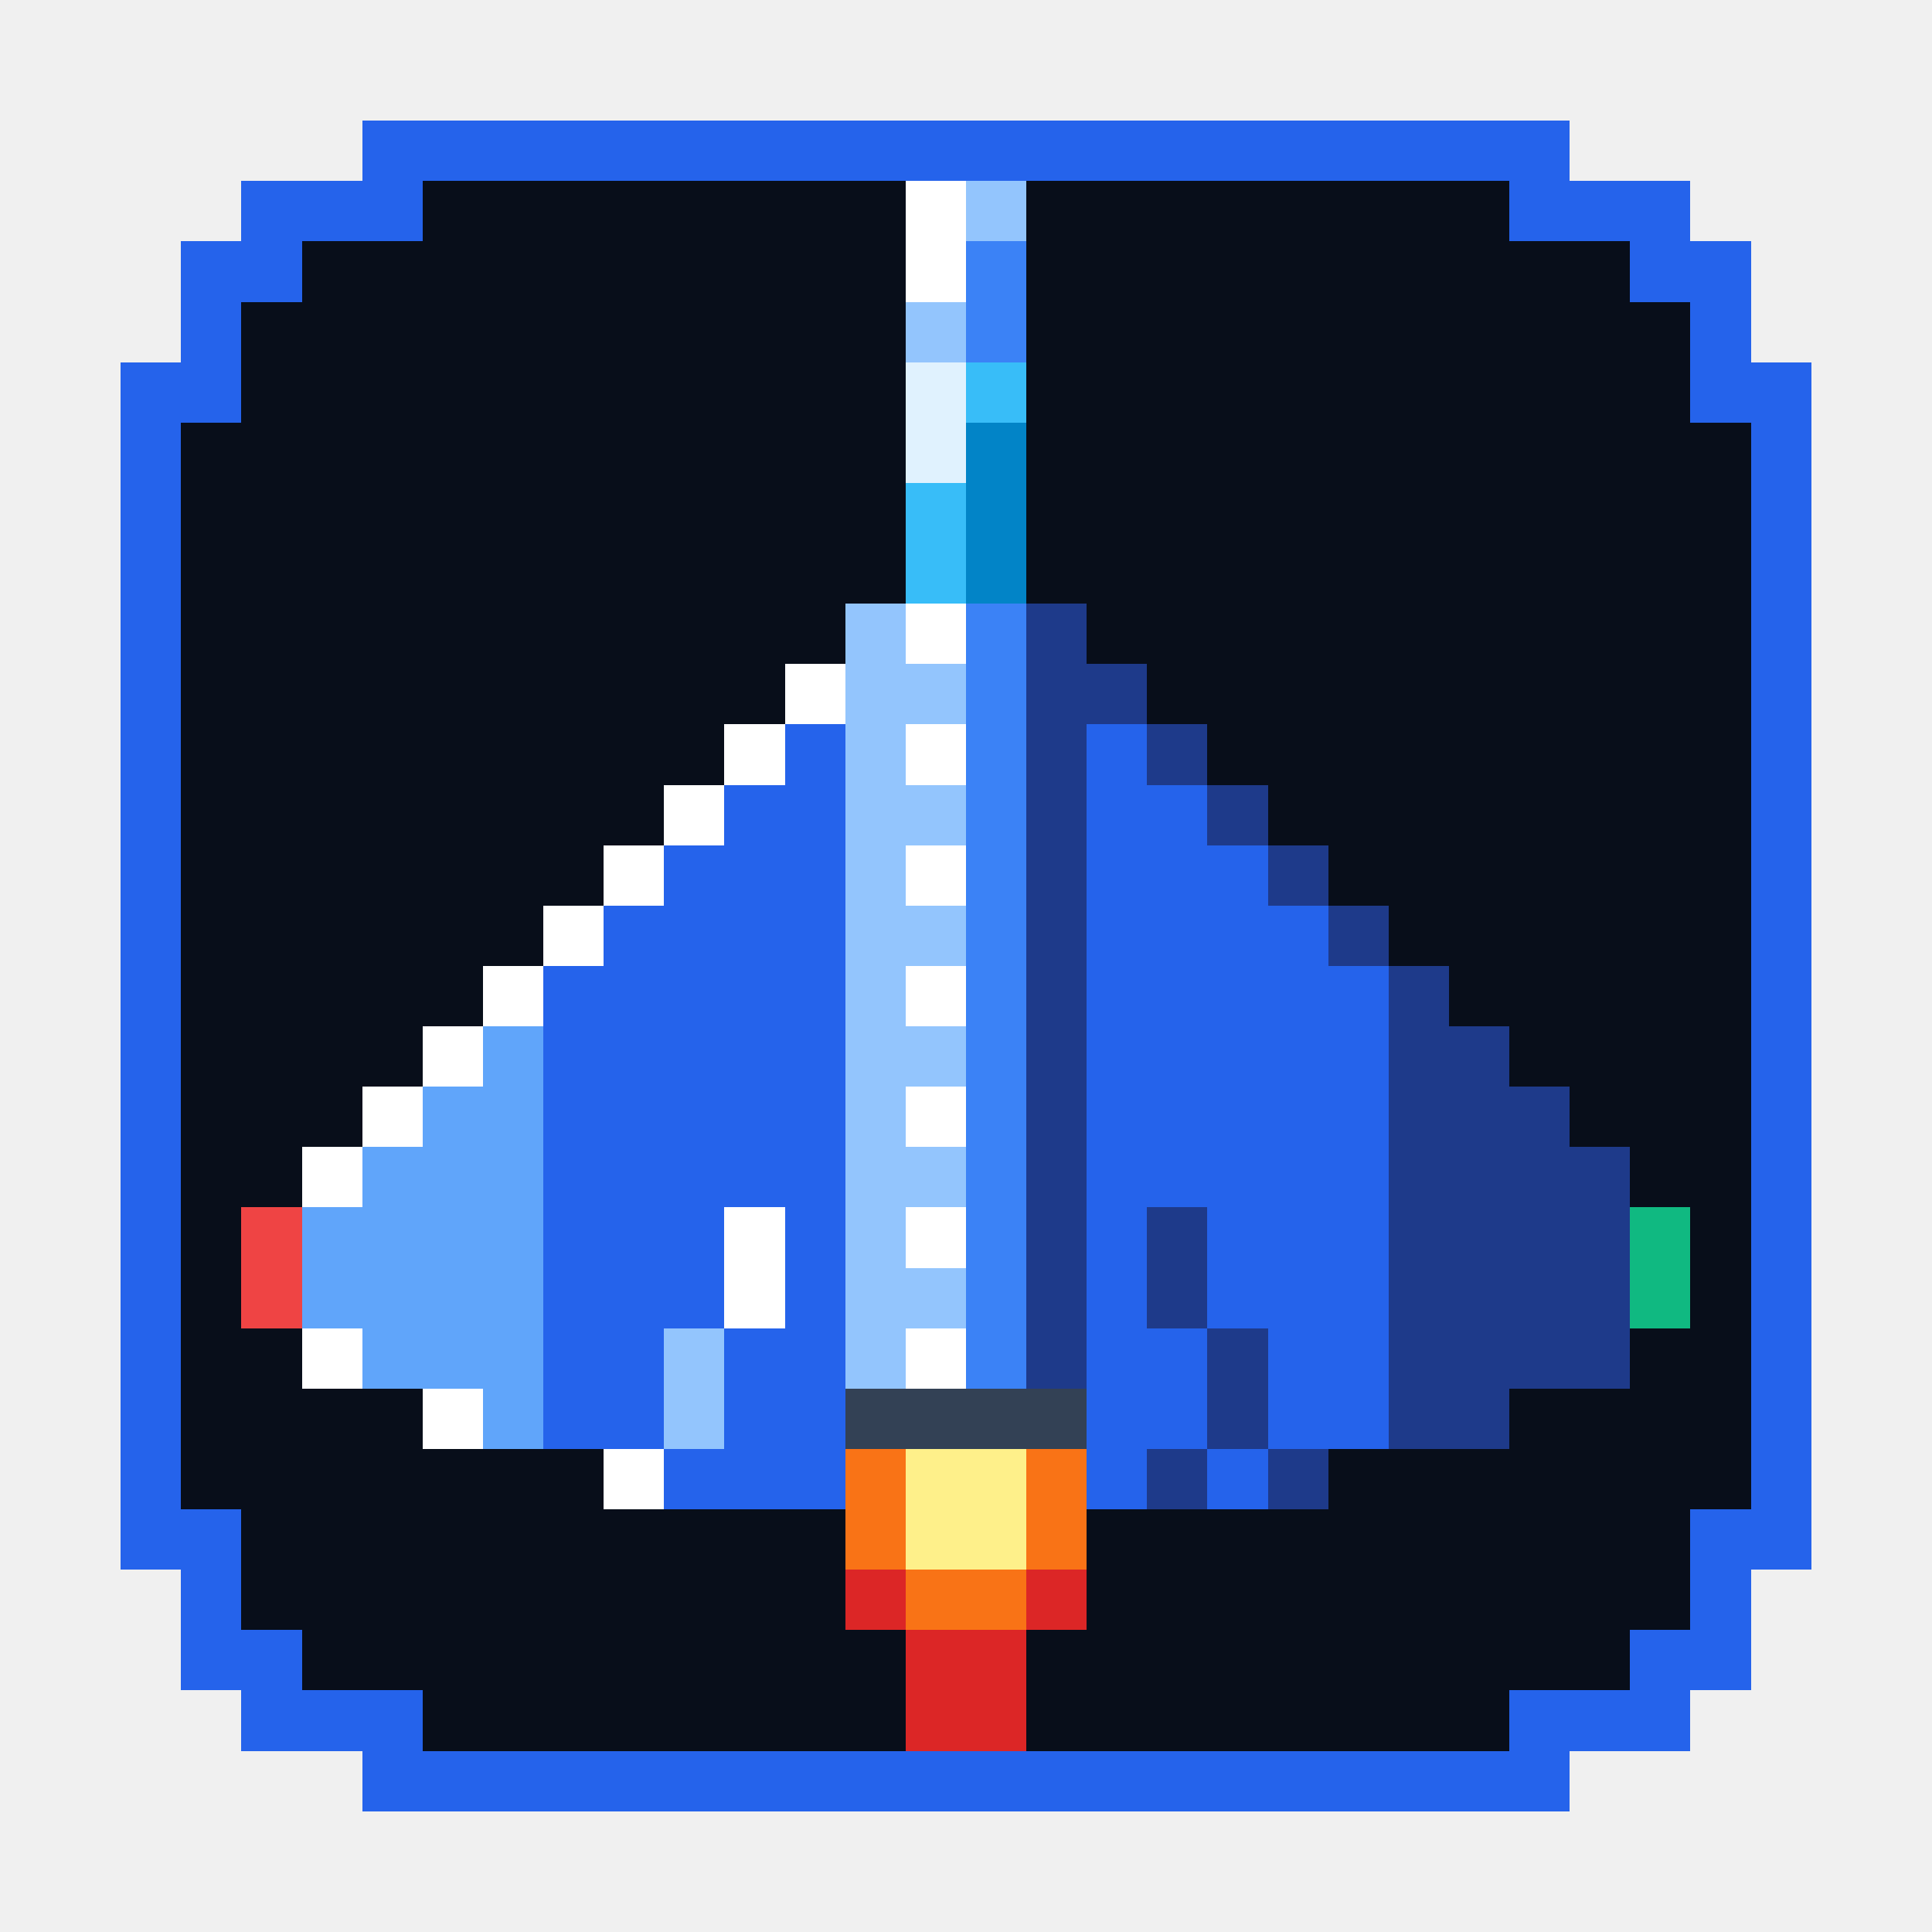
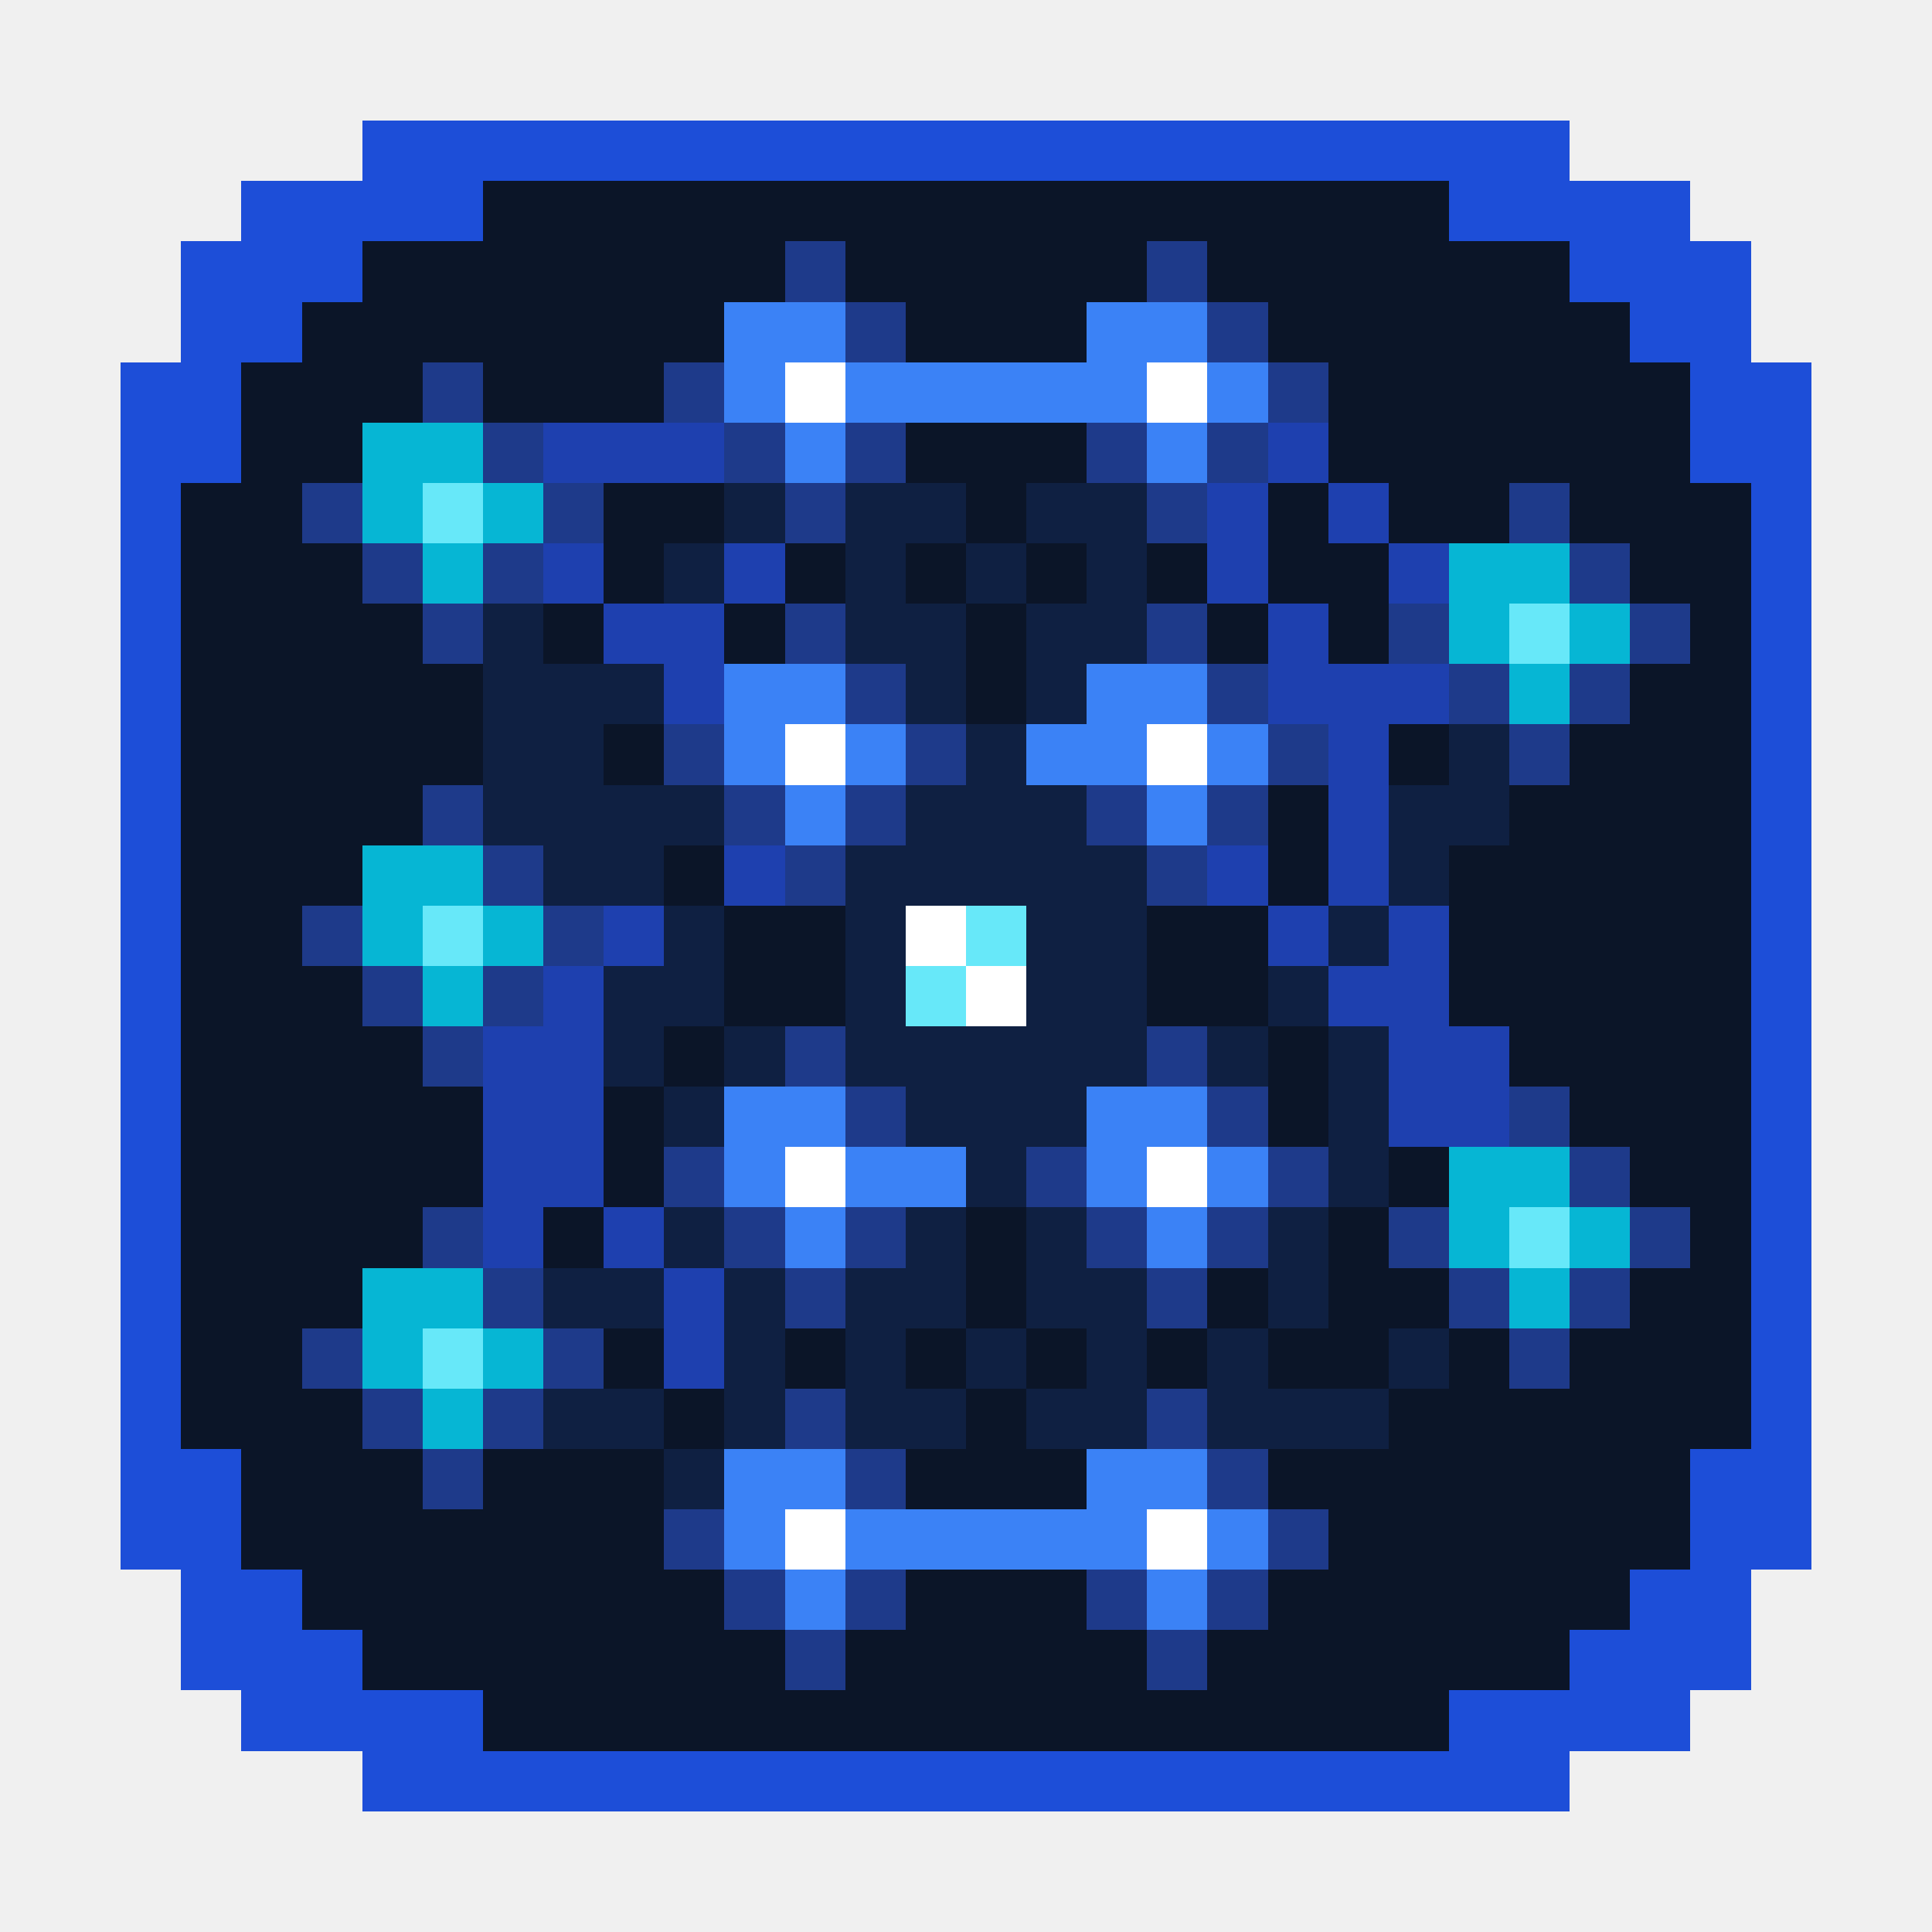
<svg xmlns="http://www.w3.org/2000/svg" viewBox="0 0 32 32" shape-rendering="crispEdges">
-   <g fill="#2563eb">
+   <g fill="#1d4ed8">
    <rect x="6" y="2" width="20" height="1" />
-     <rect x="4" y="3" width="3" height="1" />
-     <rect x="25" y="3" width="3" height="1" />
-     <rect x="3" y="4" width="2" height="1" />
-     <rect x="27" y="4" width="2" height="1" />
-     <rect x="3" y="5" width="1" height="1" />
-     <rect x="28" y="5" width="1" height="1" />
+     <rect x="4" y="3" width="4" height="1" />
+     <rect x="24" y="3" width="4" height="1" />
+     <rect x="3" y="4" width="3" height="1" />
+     <rect x="26" y="4" width="3" height="1" />
+     <rect x="3" y="5" width="2" height="1" />
+     <rect x="27" y="5" width="2" height="1" />
    <rect x="2" y="6" width="2" height="1" />
    <rect x="28" y="6" width="2" height="1" />
-     <rect x="2" y="7" width="1" height="1" />
-     <rect x="29" y="7" width="1" height="1" />
+     <rect x="2" y="7" width="2" height="1" />
+     <rect x="28" y="7" width="2" height="1" />
    <rect x="2" y="8" width="1" height="1" />
    <rect x="29" y="8" width="1" height="1" />
    <rect x="2" y="9" width="1" height="1" />
    <rect x="29" y="9" width="1" height="1" />
    <rect x="2" y="10" width="1" height="1" />
    <rect x="29" y="10" width="1" height="1" />
    <rect x="2" y="11" width="1" height="1" />
    <rect x="29" y="11" width="1" height="1" />
    <rect x="2" y="12" width="1" height="1" />
-     <rect x="13" y="12" width="1" height="1" />
-     <rect x="18" y="12" width="1" height="1" />
    <rect x="29" y="12" width="1" height="1" />
    <rect x="2" y="13" width="1" height="1" />
-     <rect x="12" y="13" width="2" height="1" />
-     <rect x="18" y="13" width="2" height="1" />
    <rect x="29" y="13" width="1" height="1" />
    <rect x="2" y="14" width="1" height="1" />
-     <rect x="11" y="14" width="3" height="1" />
-     <rect x="18" y="14" width="3" height="1" />
    <rect x="29" y="14" width="1" height="1" />
    <rect x="2" y="15" width="1" height="1" />
-     <rect x="10" y="15" width="4" height="1" />
-     <rect x="18" y="15" width="4" height="1" />
    <rect x="29" y="15" width="1" height="1" />
    <rect x="2" y="16" width="1" height="1" />
-     <rect x="9" y="16" width="5" height="1" />
-     <rect x="18" y="16" width="5" height="1" />
    <rect x="29" y="16" width="1" height="1" />
    <rect x="2" y="17" width="1" height="1" />
-     <rect x="9" y="17" width="5" height="1" />
-     <rect x="18" y="17" width="5" height="1" />
    <rect x="29" y="17" width="1" height="1" />
    <rect x="2" y="18" width="1" height="1" />
-     <rect x="9" y="18" width="5" height="1" />
-     <rect x="18" y="18" width="5" height="1" />
    <rect x="29" y="18" width="1" height="1" />
    <rect x="2" y="19" width="1" height="1" />
-     <rect x="9" y="19" width="5" height="1" />
-     <rect x="18" y="19" width="5" height="1" />
    <rect x="29" y="19" width="1" height="1" />
    <rect x="2" y="20" width="1" height="1" />
-     <rect x="9" y="20" width="3" height="1" />
-     <rect x="13" y="20" width="1" height="1" />
-     <rect x="18" y="20" width="1" height="1" />
-     <rect x="20" y="20" width="3" height="1" />
    <rect x="29" y="20" width="1" height="1" />
    <rect x="2" y="21" width="1" height="1" />
-     <rect x="9" y="21" width="3" height="1" />
-     <rect x="13" y="21" width="1" height="1" />
-     <rect x="18" y="21" width="1" height="1" />
-     <rect x="20" y="21" width="3" height="1" />
    <rect x="29" y="21" width="1" height="1" />
    <rect x="2" y="22" width="1" height="1" />
-     <rect x="9" y="22" width="2" height="1" />
-     <rect x="12" y="22" width="2" height="1" />
-     <rect x="18" y="22" width="2" height="1" />
-     <rect x="21" y="22" width="2" height="1" />
    <rect x="29" y="22" width="1" height="1" />
    <rect x="2" y="23" width="1" height="1" />
-     <rect x="9" y="23" width="2" height="1" />
-     <rect x="12" y="23" width="2" height="1" />
-     <rect x="18" y="23" width="2" height="1" />
-     <rect x="21" y="23" width="2" height="1" />
    <rect x="29" y="23" width="1" height="1" />
-     <rect x="2" y="24" width="1" height="1" />
-     <rect x="11" y="24" width="3" height="1" />
-     <rect x="18" y="24" width="1" height="1" />
-     <rect x="20" y="24" width="1" height="1" />
-     <rect x="29" y="24" width="1" height="1" />
+     <rect x="2" y="24" width="2" height="1" />
+     <rect x="28" y="24" width="2" height="1" />
    <rect x="2" y="25" width="2" height="1" />
    <rect x="28" y="25" width="2" height="1" />
-     <rect x="3" y="26" width="1" height="1" />
-     <rect x="28" y="26" width="1" height="1" />
-     <rect x="3" y="27" width="2" height="1" />
-     <rect x="27" y="27" width="2" height="1" />
-     <rect x="4" y="28" width="3" height="1" />
-     <rect x="25" y="28" width="3" height="1" />
+     <rect x="3" y="26" width="2" height="1" />
+     <rect x="27" y="26" width="2" height="1" />
+     <rect x="3" y="27" width="3" height="1" />
+     <rect x="26" y="27" width="3" height="1" />
+     <rect x="4" y="28" width="4" height="1" />
+     <rect x="24" y="28" width="4" height="1" />
    <rect x="6" y="29" width="20" height="1" />
  </g>
-   <g fill="#080e1a">
-     <rect x="7" y="3" width="8" height="1" />
-     <rect x="17" y="3" width="8" height="1" />
-     <rect x="5" y="4" width="10" height="1" />
-     <rect x="17" y="4" width="10" height="1" />
-     <rect x="4" y="5" width="11" height="1" />
-     <rect x="17" y="5" width="11" height="1" />
-     <rect x="4" y="6" width="11" height="1" />
-     <rect x="17" y="6" width="11" height="1" />
-     <rect x="3" y="7" width="12" height="1" />
-     <rect x="17" y="7" width="12" height="1" />
-     <rect x="3" y="8" width="12" height="1" />
-     <rect x="17" y="8" width="12" height="1" />
-     <rect x="3" y="9" width="12" height="1" />
-     <rect x="17" y="9" width="12" height="1" />
-     <rect x="3" y="10" width="11" height="1" />
-     <rect x="18" y="10" width="11" height="1" />
-     <rect x="3" y="11" width="10" height="1" />
-     <rect x="19" y="11" width="10" height="1" />
-     <rect x="3" y="12" width="9" height="1" />
-     <rect x="20" y="12" width="9" height="1" />
-     <rect x="3" y="13" width="8" height="1" />
-     <rect x="21" y="13" width="8" height="1" />
-     <rect x="3" y="14" width="7" height="1" />
-     <rect x="22" y="14" width="7" height="1" />
-     <rect x="3" y="15" width="6" height="1" />
-     <rect x="23" y="15" width="6" height="1" />
-     <rect x="3" y="16" width="5" height="1" />
+   <g fill="#0b1528">
+     <rect x="8" y="3" width="16" height="1" />
+     <rect x="6" y="4" width="7" height="1" />
+     <rect x="14" y="4" width="5" height="1" />
+     <rect x="20" y="4" width="6" height="1" />
+     <rect x="5" y="5" width="7" height="1" />
+     <rect x="15" y="5" width="3" height="1" />
+     <rect x="21" y="5" width="6" height="1" />
+     <rect x="4" y="6" width="3" height="1" />
+     <rect x="8" y="6" width="3" height="1" />
+     <rect x="22" y="6" width="6" height="1" />
+     <rect x="4" y="7" width="2" height="1" />
+     <rect x="15" y="7" width="3" height="1" />
+     <rect x="22" y="7" width="6" height="1" />
+     <rect x="3" y="8" width="2" height="1" />
+     <rect x="10" y="8" width="2" height="1" />
+     <rect x="16" y="8" width="1" height="1" />
+     <rect x="21" y="8" width="1" height="1" />
+     <rect x="23" y="8" width="2" height="1" />
+     <rect x="26" y="8" width="3" height="1" />
+     <rect x="3" y="9" width="3" height="1" />
+     <rect x="10" y="9" width="1" height="1" />
+     <rect x="13" y="9" width="1" height="1" />
+     <rect x="15" y="9" width="1" height="1" />
+     <rect x="17" y="9" width="1" height="1" />
+     <rect x="19" y="9" width="1" height="1" />
+     <rect x="21" y="9" width="2" height="1" />
+     <rect x="27" y="9" width="2" height="1" />
+     <rect x="3" y="10" width="4" height="1" />
+     <rect x="9" y="10" width="1" height="1" />
+     <rect x="12" y="10" width="1" height="1" />
+     <rect x="16" y="10" width="1" height="1" />
+     <rect x="20" y="10" width="1" height="1" />
+     <rect x="22" y="10" width="1" height="1" />
+     <rect x="28" y="10" width="1" height="1" />
+     <rect x="3" y="11" width="5" height="1" />
+     <rect x="16" y="11" width="1" height="1" />
+     <rect x="27" y="11" width="2" height="1" />
+     <rect x="3" y="12" width="5" height="1" />
+     <rect x="10" y="12" width="1" height="1" />
+     <rect x="23" y="12" width="1" height="1" />
+     <rect x="26" y="12" width="3" height="1" />
+     <rect x="3" y="13" width="4" height="1" />
+     <rect x="21" y="13" width="1" height="1" />
+     <rect x="25" y="13" width="4" height="1" />
+     <rect x="3" y="14" width="3" height="1" />
+     <rect x="11" y="14" width="1" height="1" />
+     <rect x="21" y="14" width="1" height="1" />
+     <rect x="24" y="14" width="5" height="1" />
+     <rect x="3" y="15" width="2" height="1" />
+     <rect x="12" y="15" width="2" height="1" />
+     <rect x="19" y="15" width="2" height="1" />
+     <rect x="24" y="15" width="5" height="1" />
+     <rect x="3" y="16" width="3" height="1" />
+     <rect x="12" y="16" width="2" height="1" />
+     <rect x="19" y="16" width="2" height="1" />
    <rect x="24" y="16" width="5" height="1" />
    <rect x="3" y="17" width="4" height="1" />
+     <rect x="11" y="17" width="1" height="1" />
+     <rect x="21" y="17" width="1" height="1" />
    <rect x="25" y="17" width="4" height="1" />
-     <rect x="3" y="18" width="3" height="1" />
+     <rect x="3" y="18" width="5" height="1" />
+     <rect x="10" y="18" width="1" height="1" />
+     <rect x="21" y="18" width="1" height="1" />
    <rect x="26" y="18" width="3" height="1" />
-     <rect x="3" y="19" width="2" height="1" />
+     <rect x="3" y="19" width="5" height="1" />
+     <rect x="10" y="19" width="1" height="1" />
+     <rect x="23" y="19" width="1" height="1" />
    <rect x="27" y="19" width="2" height="1" />
-     <rect x="3" y="20" width="1" height="1" />
+     <rect x="3" y="20" width="4" height="1" />
+     <rect x="9" y="20" width="1" height="1" />
+     <rect x="16" y="20" width="1" height="1" />
+     <rect x="22" y="20" width="1" height="1" />
    <rect x="28" y="20" width="1" height="1" />
-     <rect x="3" y="21" width="1" height="1" />
-     <rect x="28" y="21" width="1" height="1" />
+     <rect x="3" y="21" width="3" height="1" />
+     <rect x="16" y="21" width="1" height="1" />
+     <rect x="20" y="21" width="1" height="1" />
+     <rect x="22" y="21" width="2" height="1" />
+     <rect x="27" y="21" width="2" height="1" />
    <rect x="3" y="22" width="2" height="1" />
-     <rect x="27" y="22" width="2" height="1" />
-     <rect x="3" y="23" width="4" height="1" />
-     <rect x="25" y="23" width="4" height="1" />
-     <rect x="3" y="24" width="7" height="1" />
-     <rect x="22" y="24" width="7" height="1" />
-     <rect x="4" y="25" width="10" height="1" />
-     <rect x="18" y="25" width="10" height="1" />
-     <rect x="4" y="26" width="10" height="1" />
-     <rect x="18" y="26" width="10" height="1" />
-     <rect x="5" y="27" width="10" height="1" />
-     <rect x="17" y="27" width="10" height="1" />
-     <rect x="7" y="28" width="8" height="1" />
-     <rect x="17" y="28" width="8" height="1" />
+     <rect x="10" y="22" width="1" height="1" />
+     <rect x="13" y="22" width="1" height="1" />
+     <rect x="15" y="22" width="1" height="1" />
+     <rect x="17" y="22" width="1" height="1" />
+     <rect x="19" y="22" width="1" height="1" />
+     <rect x="21" y="22" width="2" height="1" />
+     <rect x="24" y="22" width="1" height="1" />
+     <rect x="26" y="22" width="3" height="1" />
+     <rect x="3" y="23" width="3" height="1" />
+     <rect x="11" y="23" width="1" height="1" />
+     <rect x="16" y="23" width="1" height="1" />
+     <rect x="23" y="23" width="6" height="1" />
+     <rect x="4" y="24" width="3" height="1" />
+     <rect x="8" y="24" width="3" height="1" />
+     <rect x="15" y="24" width="3" height="1" />
+     <rect x="21" y="24" width="7" height="1" />
+     <rect x="4" y="25" width="7" height="1" />
+     <rect x="22" y="25" width="6" height="1" />
+     <rect x="5" y="26" width="7" height="1" />
+     <rect x="15" y="26" width="3" height="1" />
+     <rect x="21" y="26" width="6" height="1" />
+     <rect x="6" y="27" width="7" height="1" />
+     <rect x="14" y="27" width="5" height="1" />
+     <rect x="20" y="27" width="6" height="1" />
+     <rect x="8" y="28" width="16" height="1" />
+   </g>
+   <g fill="#1e3a8a">
+     <rect x="13" y="4" width="1" height="1" />
+     <rect x="19" y="4" width="1" height="1" />
+     <rect x="14" y="5" width="1" height="1" />
+     <rect x="20" y="5" width="1" height="1" />
+     <rect x="7" y="6" width="1" height="1" />
+     <rect x="11" y="6" width="1" height="1" />
+     <rect x="21" y="6" width="1" height="1" />
+     <rect x="8" y="7" width="1" height="1" />
+     <rect x="12" y="7" width="1" height="1" />
+     <rect x="14" y="7" width="1" height="1" />
+     <rect x="18" y="7" width="1" height="1" />
+     <rect x="20" y="7" width="1" height="1" />
+     <rect x="5" y="8" width="1" height="1" />
+     <rect x="9" y="8" width="1" height="1" />
+     <rect x="13" y="8" width="1" height="1" />
+     <rect x="19" y="8" width="1" height="1" />
+     <rect x="25" y="8" width="1" height="1" />
+     <rect x="6" y="9" width="1" height="1" />
+     <rect x="8" y="9" width="1" height="1" />
+     <rect x="26" y="9" width="1" height="1" />
+     <rect x="7" y="10" width="1" height="1" />
+     <rect x="13" y="10" width="1" height="1" />
+     <rect x="19" y="10" width="1" height="1" />
+     <rect x="23" y="10" width="1" height="1" />
+     <rect x="27" y="10" width="1" height="1" />
+     <rect x="14" y="11" width="1" height="1" />
+     <rect x="20" y="11" width="1" height="1" />
+     <rect x="24" y="11" width="1" height="1" />
+     <rect x="26" y="11" width="1" height="1" />
+     <rect x="11" y="12" width="1" height="1" />
+     <rect x="15" y="12" width="1" height="1" />
+     <rect x="21" y="12" width="1" height="1" />
+     <rect x="25" y="12" width="1" height="1" />
+     <rect x="7" y="13" width="1" height="1" />
+     <rect x="12" y="13" width="1" height="1" />
+     <rect x="14" y="13" width="1" height="1" />
+     <rect x="18" y="13" width="1" height="1" />
+     <rect x="20" y="13" width="1" height="1" />
+     <rect x="8" y="14" width="1" height="1" />
+     <rect x="13" y="14" width="1" height="1" />
+     <rect x="19" y="14" width="1" height="1" />
+     <rect x="5" y="15" width="1" height="1" />
+     <rect x="9" y="15" width="1" height="1" />
+     <rect x="6" y="16" width="1" height="1" />
+     <rect x="8" y="16" width="1" height="1" />
+     <rect x="7" y="17" width="1" height="1" />
+     <rect x="13" y="17" width="1" height="1" />
+     <rect x="19" y="17" width="1" height="1" />
+     <rect x="14" y="18" width="1" height="1" />
+     <rect x="20" y="18" width="1" height="1" />
+     <rect x="25" y="18" width="1" height="1" />
+     <rect x="11" y="19" width="1" height="1" />
+     <rect x="17" y="19" width="1" height="1" />
+     <rect x="21" y="19" width="1" height="1" />
+     <rect x="26" y="19" width="1" height="1" />
+     <rect x="7" y="20" width="1" height="1" />
+     <rect x="12" y="20" width="1" height="1" />
+     <rect x="14" y="20" width="1" height="1" />
+     <rect x="18" y="20" width="1" height="1" />
+     <rect x="20" y="20" width="1" height="1" />
+     <rect x="23" y="20" width="1" height="1" />
+     <rect x="27" y="20" width="1" height="1" />
+     <rect x="8" y="21" width="1" height="1" />
+     <rect x="13" y="21" width="1" height="1" />
+     <rect x="19" y="21" width="1" height="1" />
+     <rect x="24" y="21" width="1" height="1" />
+     <rect x="26" y="21" width="1" height="1" />
+     <rect x="5" y="22" width="1" height="1" />
+     <rect x="9" y="22" width="1" height="1" />
+     <rect x="25" y="22" width="1" height="1" />
+     <rect x="6" y="23" width="1" height="1" />
+     <rect x="8" y="23" width="1" height="1" />
+     <rect x="13" y="23" width="1" height="1" />
+     <rect x="19" y="23" width="1" height="1" />
+     <rect x="7" y="24" width="1" height="1" />
+     <rect x="14" y="24" width="1" height="1" />
+     <rect x="20" y="24" width="1" height="1" />
+     <rect x="11" y="25" width="1" height="1" />
+     <rect x="21" y="25" width="1" height="1" />
+     <rect x="12" y="26" width="1" height="1" />
+     <rect x="14" y="26" width="1" height="1" />
+     <rect x="18" y="26" width="1" height="1" />
+     <rect x="20" y="26" width="1" height="1" />
+     <rect x="13" y="27" width="1" height="1" />
+     <rect x="19" y="27" width="1" height="1" />
+   </g>
+   <g fill="#3b82f6">
+     <rect x="12" y="5" width="2" height="1" />
+     <rect x="18" y="5" width="2" height="1" />
+     <rect x="12" y="6" width="1" height="1" />
+     <rect x="14" y="6" width="5" height="1" />
+     <rect x="20" y="6" width="1" height="1" />
+     <rect x="13" y="7" width="1" height="1" />
+     <rect x="19" y="7" width="1" height="1" />
+     <rect x="12" y="11" width="2" height="1" />
+     <rect x="18" y="11" width="2" height="1" />
+     <rect x="12" y="12" width="1" height="1" />
+     <rect x="14" y="12" width="1" height="1" />
+     <rect x="17" y="12" width="2" height="1" />
+     <rect x="20" y="12" width="1" height="1" />
+     <rect x="13" y="13" width="1" height="1" />
+     <rect x="19" y="13" width="1" height="1" />
+     <rect x="12" y="18" width="2" height="1" />
+     <rect x="18" y="18" width="2" height="1" />
+     <rect x="12" y="19" width="1" height="1" />
+     <rect x="14" y="19" width="2" height="1" />
+     <rect x="18" y="19" width="1" height="1" />
+     <rect x="20" y="19" width="1" height="1" />
+     <rect x="13" y="20" width="1" height="1" />
+     <rect x="19" y="20" width="1" height="1" />
+     <rect x="12" y="24" width="2" height="1" />
+     <rect x="18" y="24" width="2" height="1" />
+     <rect x="12" y="25" width="1" height="1" />
+     <rect x="14" y="25" width="5" height="1" />
+     <rect x="20" y="25" width="1" height="1" />
+     <rect x="13" y="26" width="1" height="1" />
+     <rect x="19" y="26" width="1" height="1" />
  </g>
  <g fill="#ffffff">
-     <rect x="15" y="3" width="1" height="1" />
-     <rect x="15" y="4" width="1" height="1" />
-     <rect x="15" y="10" width="1" height="1" />
-     <rect x="13" y="11" width="1" height="1" />
-     <rect x="12" y="12" width="1" height="1" />
-     <rect x="15" y="12" width="1" height="1" />
-     <rect x="11" y="13" width="1" height="1" />
-     <rect x="10" y="14" width="1" height="1" />
-     <rect x="15" y="14" width="1" height="1" />
-     <rect x="9" y="15" width="1" height="1" />
-     <rect x="8" y="16" width="1" height="1" />
+     <rect x="13" y="6" width="1" height="1" />
+     <rect x="19" y="6" width="1" height="1" />
+     <rect x="13" y="12" width="1" height="1" />
+     <rect x="19" y="12" width="1" height="1" />
+     <rect x="15" y="15" width="1" height="1" />
+     <rect x="16" y="16" width="1" height="1" />
+     <rect x="13" y="19" width="1" height="1" />
+     <rect x="19" y="19" width="1" height="1" />
+     <rect x="13" y="25" width="1" height="1" />
+     <rect x="19" y="25" width="1" height="1" />
+   </g>
+   <g fill="#06b6d4">
+     <rect x="6" y="7" width="2" height="1" />
+     <rect x="6" y="8" width="1" height="1" />
+     <rect x="8" y="8" width="1" height="1" />
+     <rect x="7" y="9" width="1" height="1" />
+     <rect x="24" y="9" width="2" height="1" />
+     <rect x="24" y="10" width="1" height="1" />
+     <rect x="26" y="10" width="1" height="1" />
+     <rect x="25" y="11" width="1" height="1" />
+     <rect x="6" y="14" width="2" height="1" />
+     <rect x="6" y="15" width="1" height="1" />
+     <rect x="8" y="15" width="1" height="1" />
+     <rect x="7" y="16" width="1" height="1" />
+     <rect x="24" y="19" width="2" height="1" />
+     <rect x="24" y="20" width="1" height="1" />
+     <rect x="26" y="20" width="1" height="1" />
+     <rect x="6" y="21" width="2" height="1" />
+     <rect x="25" y="21" width="1" height="1" />
+     <rect x="6" y="22" width="1" height="1" />
+     <rect x="8" y="22" width="1" height="1" />
+     <rect x="7" y="23" width="1" height="1" />
+   </g>
+   <g fill="#1e40af">
+     <rect x="9" y="7" width="3" height="1" />
+     <rect x="21" y="7" width="1" height="1" />
+     <rect x="20" y="8" width="1" height="1" />
+     <rect x="22" y="8" width="1" height="1" />
+     <rect x="9" y="9" width="1" height="1" />
+     <rect x="12" y="9" width="1" height="1" />
+     <rect x="20" y="9" width="1" height="1" />
+     <rect x="23" y="9" width="1" height="1" />
+     <rect x="10" y="10" width="2" height="1" />
+     <rect x="21" y="10" width="1" height="1" />
+     <rect x="11" y="11" width="1" height="1" />
+     <rect x="21" y="11" width="3" height="1" />
+     <rect x="22" y="12" width="1" height="1" />
+     <rect x="22" y="13" width="1" height="1" />
+     <rect x="12" y="14" width="1" height="1" />
+     <rect x="20" y="14" width="1" height="1" />
+     <rect x="22" y="14" width="1" height="1" />
+     <rect x="10" y="15" width="1" height="1" />
+     <rect x="21" y="15" width="1" height="1" />
+     <rect x="23" y="15" width="1" height="1" />
+     <rect x="9" y="16" width="1" height="1" />
+     <rect x="22" y="16" width="2" height="1" />
+     <rect x="8" y="17" width="2" height="1" />
+     <rect x="23" y="17" width="2" height="1" />
+     <rect x="8" y="18" width="2" height="1" />
+     <rect x="23" y="18" width="2" height="1" />
+     <rect x="8" y="19" width="2" height="1" />
+     <rect x="8" y="20" width="1" height="1" />
+     <rect x="10" y="20" width="1" height="1" />
+     <rect x="11" y="21" width="1" height="1" />
+     <rect x="11" y="22" width="1" height="1" />
+   </g>
+   <g fill="#67e8f9">
+     <rect x="7" y="8" width="1" height="1" />
+     <rect x="25" y="10" width="1" height="1" />
+     <rect x="7" y="15" width="1" height="1" />
+     <rect x="16" y="15" width="1" height="1" />
    <rect x="15" y="16" width="1" height="1" />
-     <rect x="7" y="17" width="1" height="1" />
-     <rect x="6" y="18" width="1" height="1" />
-     <rect x="15" y="18" width="1" height="1" />
-     <rect x="5" y="19" width="1" height="1" />
-     <rect x="12" y="20" width="1" height="1" />
+     <rect x="25" y="20" width="1" height="1" />
+     <rect x="7" y="22" width="1" height="1" />
+   </g>
+   <g fill="#0f2042">
+     <rect x="12" y="8" width="1" height="1" />
+     <rect x="14" y="8" width="2" height="1" />
+     <rect x="17" y="8" width="2" height="1" />
+     <rect x="11" y="9" width="1" height="1" />
+     <rect x="14" y="9" width="1" height="1" />
+     <rect x="16" y="9" width="1" height="1" />
+     <rect x="18" y="9" width="1" height="1" />
+     <rect x="8" y="10" width="1" height="1" />
+     <rect x="14" y="10" width="2" height="1" />
+     <rect x="17" y="10" width="2" height="1" />
+     <rect x="8" y="11" width="3" height="1" />
+     <rect x="15" y="11" width="1" height="1" />
+     <rect x="17" y="11" width="1" height="1" />
+     <rect x="8" y="12" width="2" height="1" />
+     <rect x="16" y="12" width="1" height="1" />
+     <rect x="24" y="12" width="1" height="1" />
+     <rect x="8" y="13" width="4" height="1" />
+     <rect x="15" y="13" width="3" height="1" />
+     <rect x="23" y="13" width="2" height="1" />
+     <rect x="9" y="14" width="2" height="1" />
+     <rect x="14" y="14" width="5" height="1" />
+     <rect x="23" y="14" width="1" height="1" />
+     <rect x="11" y="15" width="1" height="1" />
+     <rect x="14" y="15" width="1" height="1" />
+     <rect x="17" y="15" width="2" height="1" />
+     <rect x="22" y="15" width="1" height="1" />
+     <rect x="10" y="16" width="2" height="1" />
+     <rect x="14" y="16" width="1" height="1" />
+     <rect x="17" y="16" width="2" height="1" />
+     <rect x="21" y="16" width="1" height="1" />
+     <rect x="10" y="17" width="1" height="1" />
+     <rect x="12" y="17" width="1" height="1" />
+     <rect x="14" y="17" width="5" height="1" />
+     <rect x="20" y="17" width="1" height="1" />
+     <rect x="22" y="17" width="1" height="1" />
+     <rect x="11" y="18" width="1" height="1" />
+     <rect x="15" y="18" width="3" height="1" />
+     <rect x="22" y="18" width="1" height="1" />
+     <rect x="16" y="19" width="1" height="1" />
+     <rect x="22" y="19" width="1" height="1" />
+     <rect x="11" y="20" width="1" height="1" />
    <rect x="15" y="20" width="1" height="1" />
+     <rect x="17" y="20" width="1" height="1" />
+     <rect x="21" y="20" width="1" height="1" />
+     <rect x="9" y="21" width="2" height="1" />
    <rect x="12" y="21" width="1" height="1" />
-     <rect x="5" y="22" width="1" height="1" />
-     <rect x="15" y="22" width="1" height="1" />
-     <rect x="7" y="23" width="1" height="1" />
-     <rect x="10" y="24" width="1" height="1" />
-   </g>
-   <g fill="#93c5fd">
-     <rect x="16" y="3" width="1" height="1" />
-     <rect x="15" y="5" width="1" height="1" />
-     <rect x="14" y="10" width="1" height="1" />
-     <rect x="14" y="11" width="2" height="1" />
-     <rect x="14" y="12" width="1" height="1" />
-     <rect x="14" y="13" width="2" height="1" />
-     <rect x="14" y="14" width="1" height="1" />
-     <rect x="14" y="15" width="2" height="1" />
-     <rect x="14" y="16" width="1" height="1" />
-     <rect x="14" y="17" width="2" height="1" />
-     <rect x="14" y="18" width="1" height="1" />
-     <rect x="14" y="19" width="2" height="1" />
-     <rect x="14" y="20" width="1" height="1" />
    <rect x="14" y="21" width="2" height="1" />
-     <rect x="11" y="22" width="1" height="1" />
+     <rect x="17" y="21" width="2" height="1" />
+     <rect x="21" y="21" width="1" height="1" />
+     <rect x="12" y="22" width="1" height="1" />
    <rect x="14" y="22" width="1" height="1" />
-     <rect x="11" y="23" width="1" height="1" />
-   </g>
-   <g fill="#3b82f6">
-     <rect x="16" y="4" width="1" height="1" />
-     <rect x="16" y="5" width="1" height="1" />
-     <rect x="16" y="10" width="1" height="1" />
-     <rect x="16" y="11" width="1" height="1" />
-     <rect x="16" y="12" width="1" height="1" />
-     <rect x="16" y="13" width="1" height="1" />
-     <rect x="16" y="14" width="1" height="1" />
-     <rect x="16" y="15" width="1" height="1" />
-     <rect x="16" y="16" width="1" height="1" />
-     <rect x="16" y="17" width="1" height="1" />
-     <rect x="16" y="18" width="1" height="1" />
-     <rect x="16" y="19" width="1" height="1" />
-     <rect x="16" y="20" width="1" height="1" />
-     <rect x="16" y="21" width="1" height="1" />
    <rect x="16" y="22" width="1" height="1" />
-   </g>
-   <g fill="#e0f2fe">
-     <rect x="15" y="6" width="1" height="1" />
-     <rect x="15" y="7" width="1" height="1" />
-   </g>
-   <g fill="#38bdf8">
-     <rect x="16" y="6" width="1" height="1" />
-     <rect x="15" y="8" width="1" height="1" />
-     <rect x="15" y="9" width="1" height="1" />
-   </g>
-   <g fill="#0284c7">
-     <rect x="16" y="7" width="1" height="1" />
-     <rect x="16" y="8" width="1" height="1" />
-     <rect x="16" y="9" width="1" height="1" />
-   </g>
-   <g fill="#1e3a8a">
-     <rect x="17" y="10" width="1" height="1" />
-     <rect x="17" y="11" width="2" height="1" />
-     <rect x="17" y="12" width="1" height="1" />
-     <rect x="19" y="12" width="1" height="1" />
-     <rect x="17" y="13" width="1" height="1" />
-     <rect x="20" y="13" width="1" height="1" />
-     <rect x="17" y="14" width="1" height="1" />
-     <rect x="21" y="14" width="1" height="1" />
-     <rect x="17" y="15" width="1" height="1" />
-     <rect x="22" y="15" width="1" height="1" />
-     <rect x="17" y="16" width="1" height="1" />
-     <rect x="23" y="16" width="1" height="1" />
-     <rect x="17" y="17" width="1" height="1" />
-     <rect x="23" y="17" width="2" height="1" />
-     <rect x="17" y="18" width="1" height="1" />
-     <rect x="23" y="18" width="3" height="1" />
-     <rect x="17" y="19" width="1" height="1" />
-     <rect x="23" y="19" width="4" height="1" />
-     <rect x="17" y="20" width="1" height="1" />
-     <rect x="19" y="20" width="1" height="1" />
-     <rect x="23" y="20" width="4" height="1" />
-     <rect x="17" y="21" width="1" height="1" />
-     <rect x="19" y="21" width="1" height="1" />
-     <rect x="23" y="21" width="4" height="1" />
-     <rect x="17" y="22" width="1" height="1" />
+     <rect x="18" y="22" width="1" height="1" />
    <rect x="20" y="22" width="1" height="1" />
-     <rect x="23" y="22" width="4" height="1" />
-     <rect x="20" y="23" width="1" height="1" />
-     <rect x="23" y="23" width="2" height="1" />
-     <rect x="19" y="24" width="1" height="1" />
-     <rect x="21" y="24" width="1" height="1" />
-   </g>
-   <g fill="#60a5fa">
-     <rect x="8" y="17" width="1" height="1" />
-     <rect x="7" y="18" width="2" height="1" />
-     <rect x="6" y="19" width="3" height="1" />
-     <rect x="5" y="20" width="4" height="1" />
-     <rect x="5" y="21" width="4" height="1" />
-     <rect x="6" y="22" width="3" height="1" />
-     <rect x="8" y="23" width="1" height="1" />
-   </g>
-   <g fill="#ef4444">
-     <rect x="4" y="20" width="1" height="1" />
-     <rect x="4" y="21" width="1" height="1" />
-   </g>
-   <g fill="#10b981">
-     <rect x="27" y="20" width="1" height="1" />
-     <rect x="27" y="21" width="1" height="1" />
-   </g>
-   <g fill="#334155">
-     <rect x="14" y="23" width="4" height="1" />
-   </g>
-   <g fill="#f97316">
-     <rect x="14" y="24" width="1" height="1" />
-     <rect x="17" y="24" width="1" height="1" />
-     <rect x="14" y="25" width="1" height="1" />
-     <rect x="17" y="25" width="1" height="1" />
-     <rect x="15" y="26" width="2" height="1" />
-   </g>
-   <g fill="#fef08a">
-     <rect x="15" y="24" width="2" height="1" />
-     <rect x="15" y="25" width="2" height="1" />
-   </g>
-   <g fill="#dc2626">
-     <rect x="14" y="26" width="1" height="1" />
-     <rect x="17" y="26" width="1" height="1" />
-     <rect x="15" y="27" width="2" height="1" />
-     <rect x="15" y="28" width="2" height="1" />
+     <rect x="23" y="22" width="1" height="1" />
+     <rect x="9" y="23" width="2" height="1" />
+     <rect x="12" y="23" width="1" height="1" />
+     <rect x="14" y="23" width="2" height="1" />
+     <rect x="17" y="23" width="2" height="1" />
+     <rect x="20" y="23" width="3" height="1" />
+     <rect x="11" y="24" width="1" height="1" />
  </g>
</svg>
